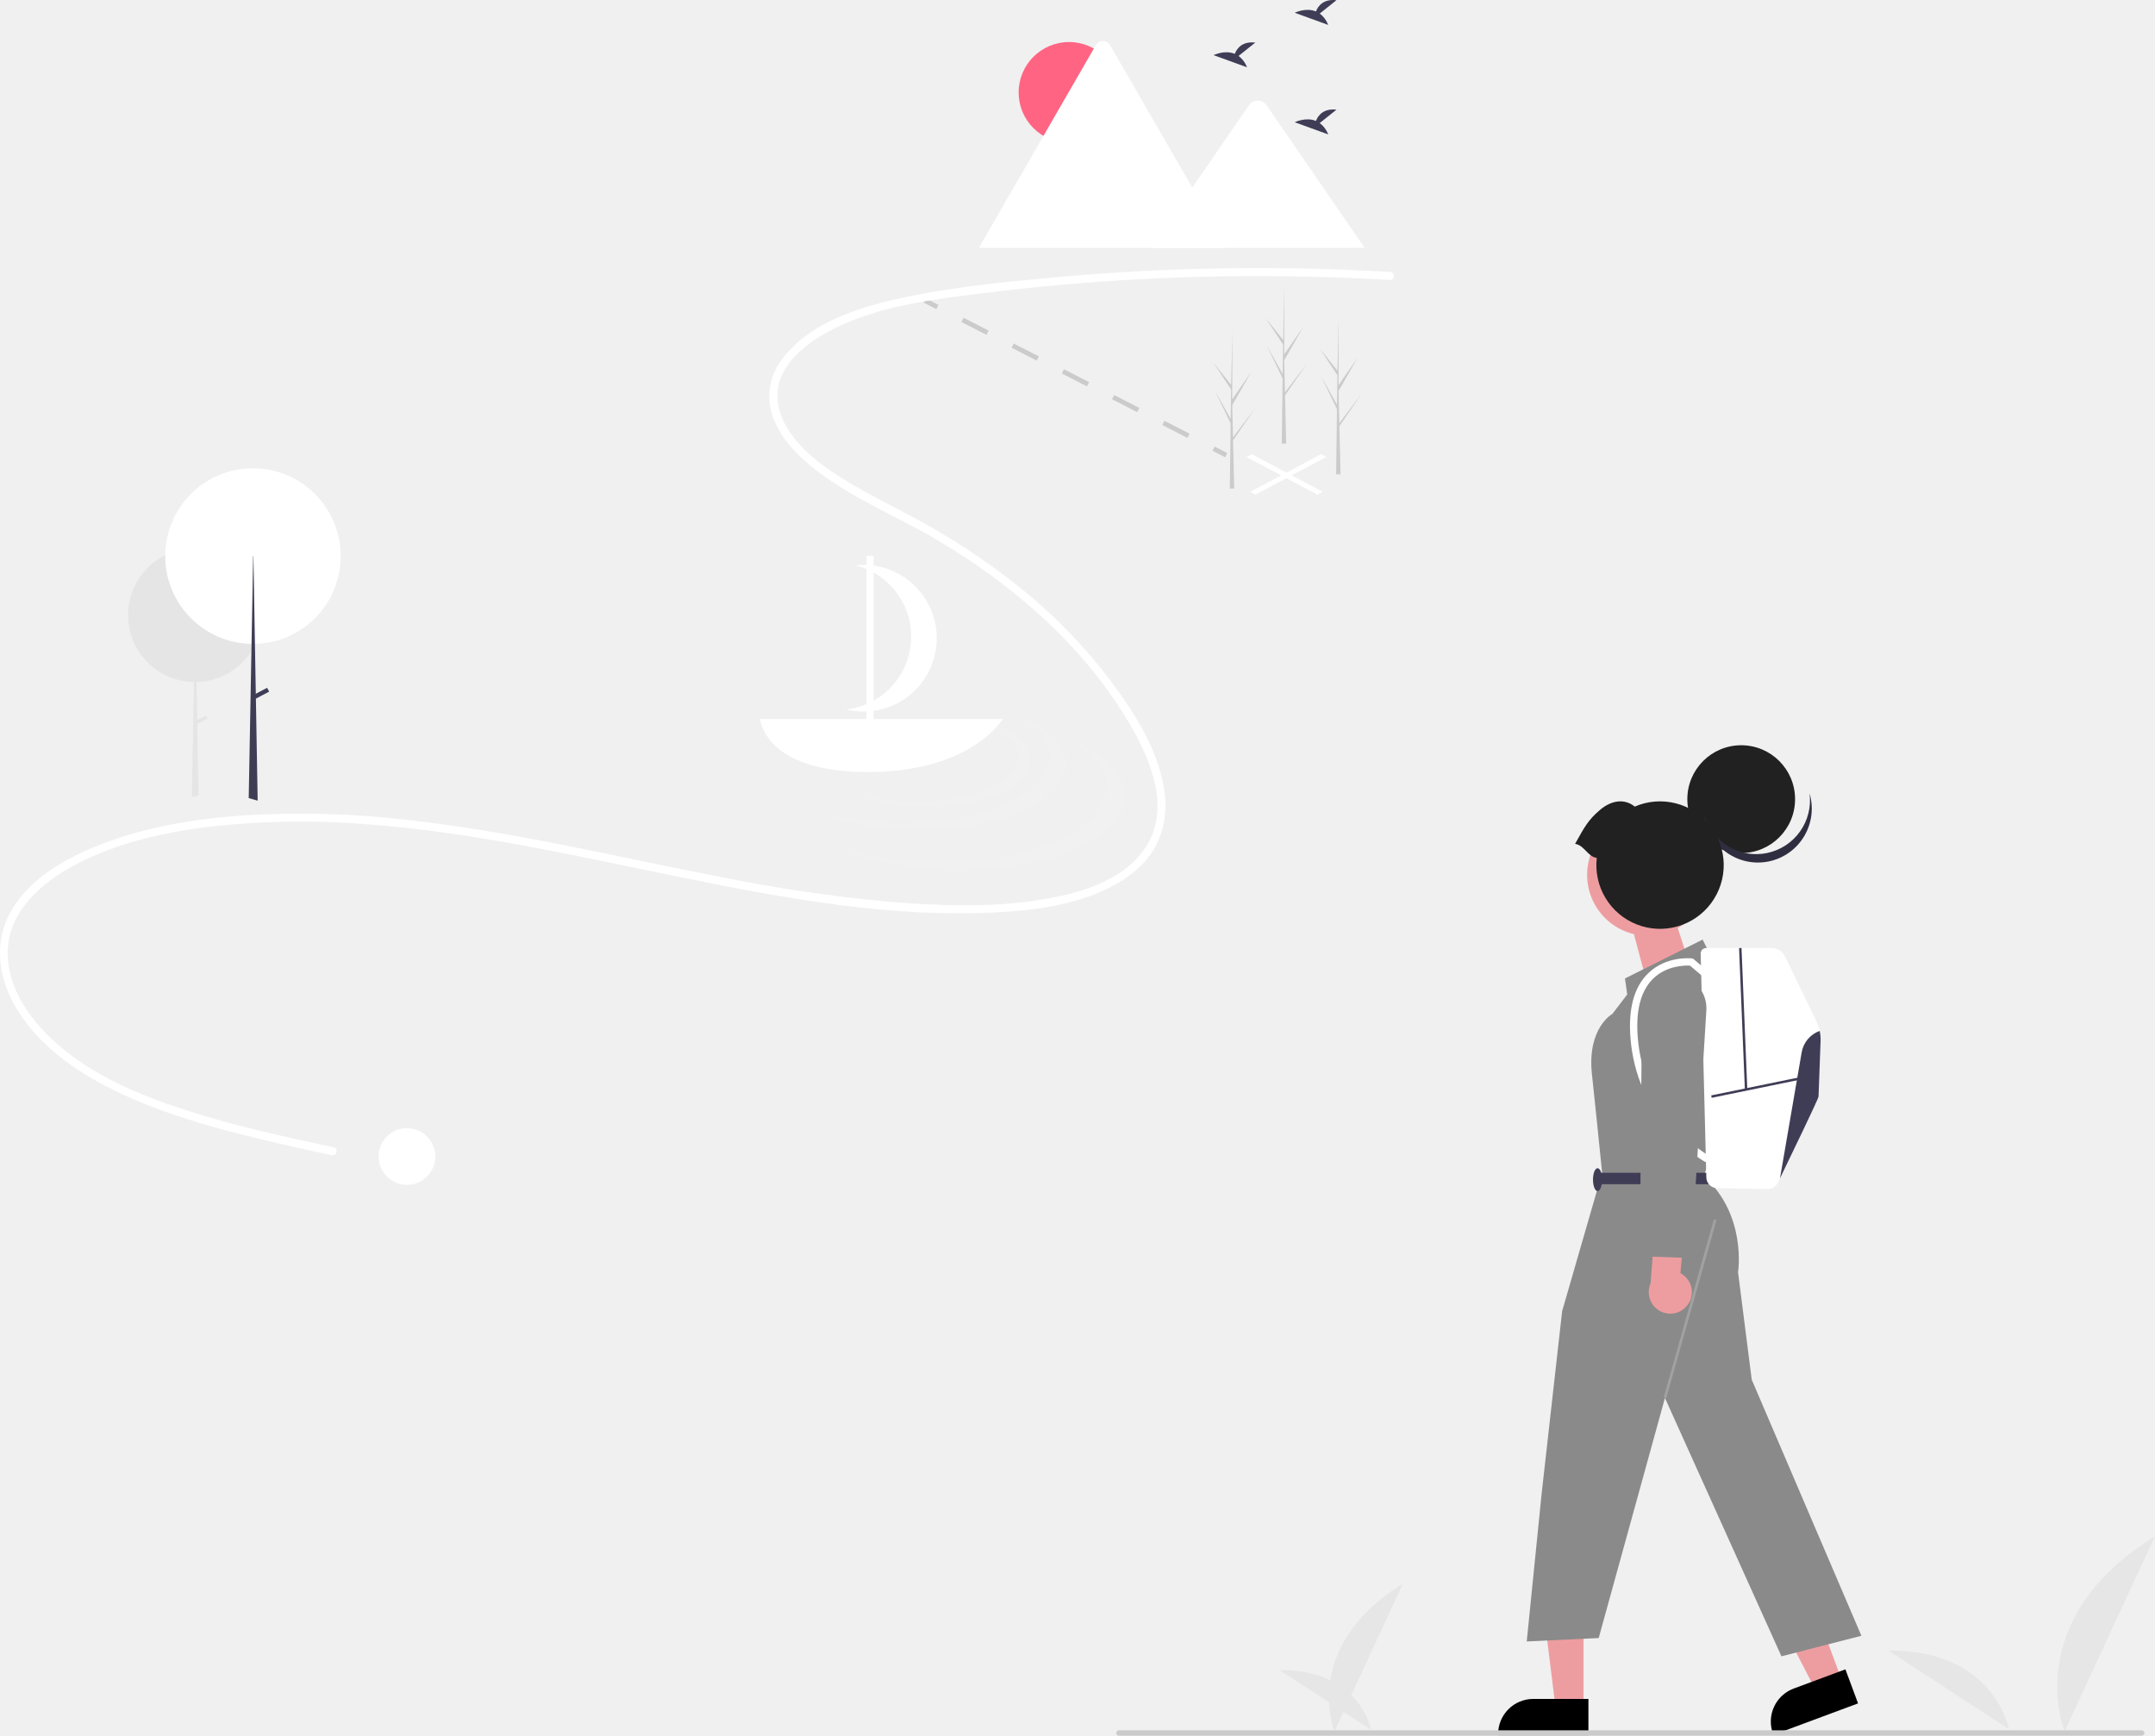
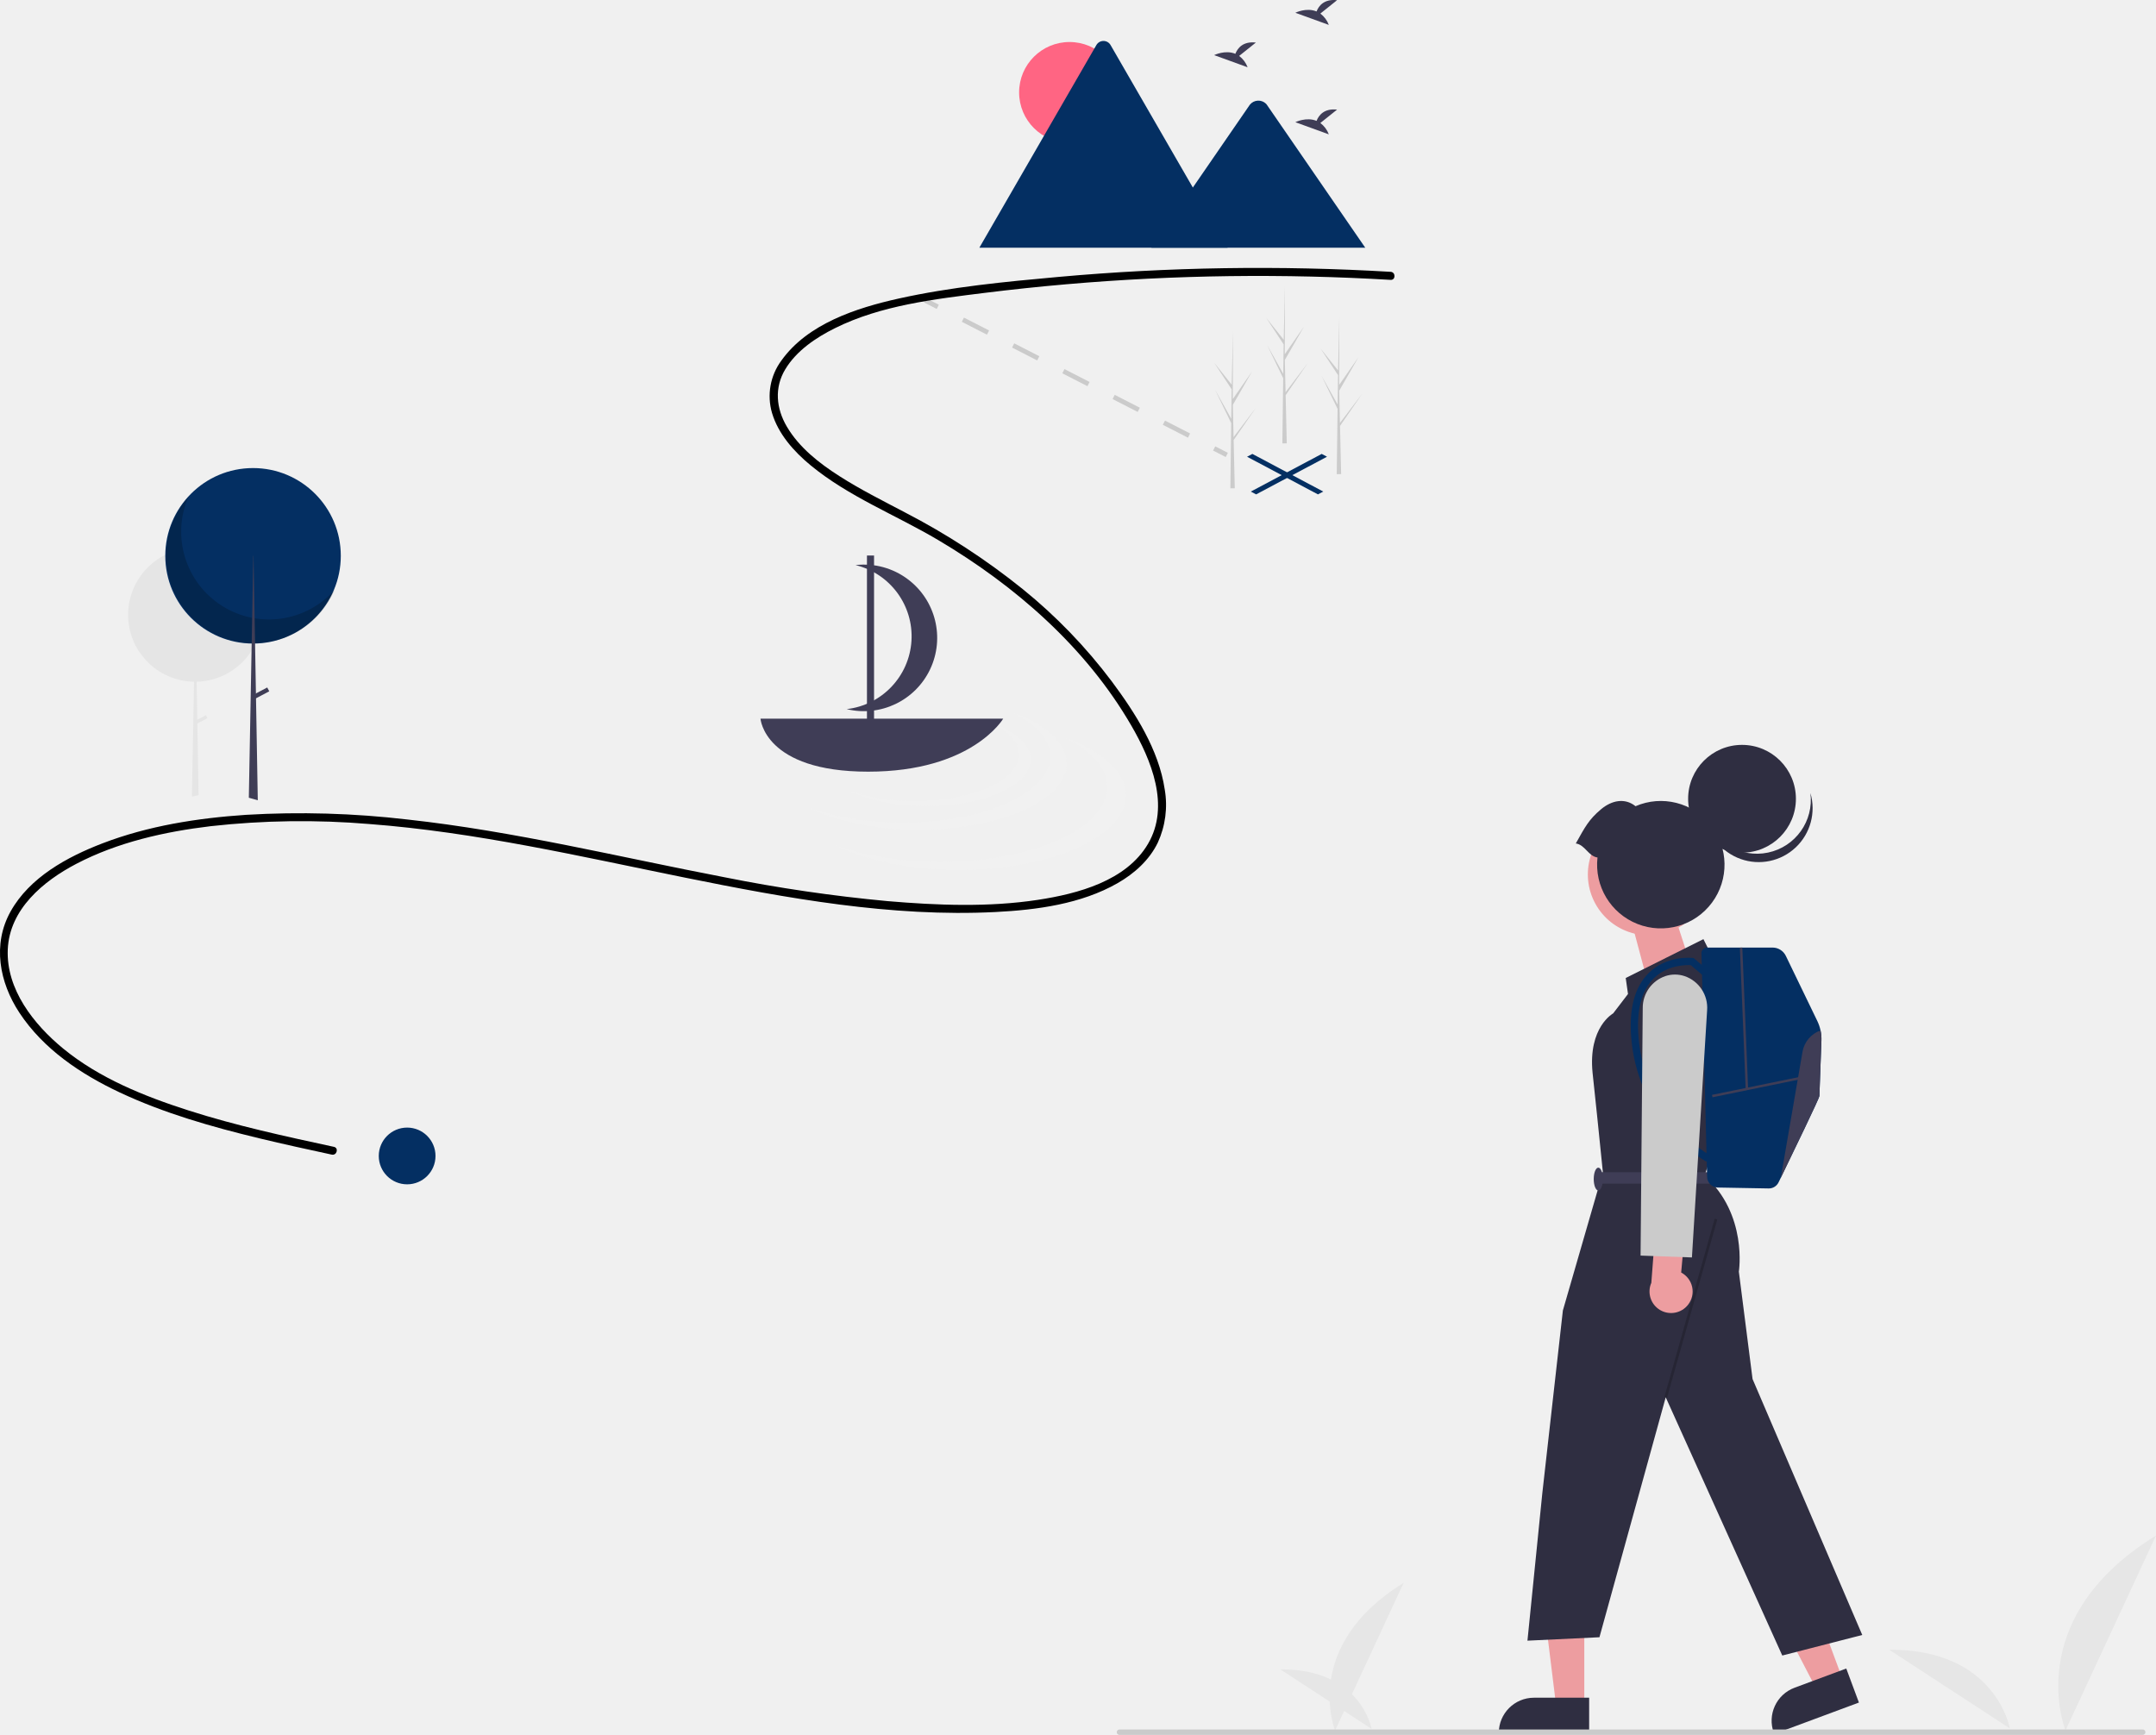
- <svg xmlns="http://www.w3.org/2000/svg" width="586" height="472" viewBox="0 0 586 472" fill="none">
-   <g clip-path="url(#clip0_124_381)">
-     <path d="M444.162 253.49L455.898 251.359L458.831 260.392L447.029 264.23L444.162 253.49Z" fill="#ED9DA0" />
-     <path d="M362.878 470.8C362.878 470.8 353.568 447.864 381.496 430.662L362.878 470.8Z" fill="#E6E6E6" />
-     <path d="M372.803 470.382C372.803 470.382 369.963 454.038 347.983 454.175L372.803 470.382Z" fill="#E6E6E6" />
-     <path d="M561.402 470.8C561.402 470.8 549.1 440.499 586 417.773L561.402 470.8Z" fill="#E6E6E6" />
-     <path d="M546.277 470.249C546.277 470.249 542.525 448.652 513.486 448.837L546.277 470.249Z" fill="#E6E6E6" />
-     <path d="M358.22 134.506L338.954 124.263L340.395 123.496L359.662 133.74L358.22 134.506Z" fill="white" />
-     <path d="M341.414 134.506L339.973 133.74L359.238 123.496L360.68 124.263L341.414 134.506Z" fill="white" />
-     <path d="M251.748 81.146L251.162 82.291L254.593 84.051L255.179 82.906L251.748 81.146Z" fill="#CBCBCB" />
-     <path d="M322.886 119.08L316.057 115.577L316.643 114.432L323.472 117.935L322.886 119.08ZM309.227 112.075L302.397 108.571L302.983 107.426L309.813 110.93L309.227 112.075ZM295.568 105.068L288.739 101.566L289.324 100.421L296.154 103.924L295.568 105.068ZM281.909 98.063L275.079 94.56L275.665 93.415L282.495 96.918L281.909 98.063ZM268.25 91.058L261.42 87.555L262.006 86.41L268.835 89.913L268.25 91.058Z" fill="#CBCBCB" />
-     <path d="M330.304 121.437L329.718 122.582L333.149 124.342L333.735 123.197L330.304 121.437Z" fill="#CBCBCB" />
-     <path d="M71.225 167.261C71.225 167.663 71.213 168.061 71.187 168.456C71.041 170.735 70.466 172.965 69.491 175.03C69.484 175.048 69.475 175.064 69.467 175.081C69.422 175.177 69.375 175.272 69.327 175.366C69.038 175.95 68.716 176.518 68.364 177.067C66.758 179.586 64.557 181.671 61.955 183.137C59.352 184.602 56.43 185.404 53.444 185.471L53.624 195.829L55.968 194.592L56.387 195.389L53.638 196.838L53.974 216.076L53.978 216.333L52.164 216.738L52.167 216.48L52.739 185.472C50.336 185.438 47.964 184.926 45.76 183.966C43.557 183.006 41.566 181.618 39.903 179.882C39.788 179.764 39.675 179.642 39.564 179.521L39.552 179.507C38.166 177.995 37.045 176.261 36.237 174.376C36.254 174.396 36.273 174.415 36.291 174.436C34.464 170.159 34.34 165.346 35.944 160.981C37.549 156.616 40.76 153.031 44.921 150.96L45.111 150.867C49.227 148.883 53.936 148.519 58.307 149.847C62.678 151.175 66.391 154.098 68.71 158.037C68.821 158.223 68.93 158.414 69.031 158.605C70.471 161.263 71.224 164.24 71.22 167.265L71.225 167.261Z" fill="#E5E5E5" />
-     <path d="M68.776 175.09C81.949 175.09 92.628 164.402 92.628 151.217C92.628 138.032 81.949 127.344 68.776 127.344C55.603 127.344 44.925 138.032 44.925 151.217C44.925 164.402 55.603 175.09 68.776 175.09Z" fill="white" />
-     <path opacity="0.2" d="M51.165 135.271C48.941 140.48 48.639 146.311 50.314 151.723C51.989 157.134 55.532 161.773 60.31 164.81C65.087 167.847 70.788 169.085 76.394 168.303C81.999 167.52 87.144 164.768 90.909 160.539C89.55 163.721 87.516 166.569 84.948 168.887C82.38 171.204 79.339 172.935 76.036 173.959C72.733 174.984 69.247 175.277 65.82 174.819C62.392 174.361 59.105 173.163 56.186 171.307C53.268 169.452 50.787 166.983 48.916 164.073C47.045 161.162 45.828 157.879 45.351 154.451C44.873 151.024 45.146 147.533 46.15 144.221C47.154 140.909 48.865 137.856 51.165 135.271Z" fill="white" />
-     <path d="M70.068 217.723L67.631 217.039L67.636 216.777L68.369 177.066L68.405 175.087V175.029L68.533 168.091L68.717 158.035L68.843 151.219H68.91L69.038 158.604L69.205 168.215L69.324 175.032V175.082L69.329 175.364L69.561 188.658L69.585 189.977L70.063 217.455L70.068 217.723Z" fill="#3F3D56" />
-     <path d="M72.636 187.039L68.693 189.117L69.242 190.162L73.185 188.084L72.636 187.039Z" fill="#3F3D56" />
-     <path d="M377.967 73.953C347.862 72.173 317.666 72.638 287.63 75.346C273.153 76.656 258.446 78.07 244.236 81.231C232.791 83.778 219.507 88.08 212.377 98.102C210.883 100.121 209.877 102.459 209.436 104.933C208.995 107.406 209.132 109.948 209.836 112.36C211.537 118.077 215.768 122.829 220.271 126.554C230.639 135.129 243.503 140.113 254.993 146.929C275.974 159.365 295.175 176.126 307.497 197.418C312.921 206.787 318.079 219.245 312.037 229.57C306.121 239.684 292.915 243.168 282.145 244.815C268.645 246.874 254.74 246.316 241.184 245.162C226.323 243.775 211.544 241.608 196.91 238.671C168.239 233.161 139.83 226.152 110.761 222.964C96.186 221.248 81.488 220.823 66.838 221.693C53.608 222.586 40.263 224.681 27.834 229.456C18.256 233.135 8.047 238.703 2.874 247.987C-2.113 256.936 -0.168 267.257 5.262 275.514C11.796 285.449 21.984 292.257 32.576 297.233C44.636 302.899 57.537 306.571 70.453 309.693C77.004 311.277 83.59 312.709 90.177 314.134C91.55 314.431 92.138 312.318 90.762 312.02C77.479 309.147 64.157 306.265 51.204 302.106C39.218 298.258 26.951 293.328 17.135 285.249C9.193 278.711 1.643 269.163 2.111 258.306C2.584 247.361 11.758 239.719 20.75 235.015C31.989 229.137 44.757 226.274 57.267 224.777C71.593 223.18 86.04 222.983 100.403 224.191C129.401 226.399 157.756 233.011 186.19 238.776C213.813 244.378 242.297 249.567 270.605 248.13C281.825 247.56 293.848 245.951 303.755 240.282C308.29 237.687 312.381 234.027 314.686 229.263C316.763 224.731 317.42 219.676 316.57 214.764C314.964 203.972 308.56 193.965 302.17 185.373C295.167 176.046 287.043 167.619 277.981 160.28C268.035 152.269 257.312 145.277 245.971 139.409C239.957 136.24 233.858 133.193 228.127 129.522C222.635 126.004 217.211 121.768 213.856 116.055C210.953 111.113 210.421 105.473 213.444 100.461C216.502 95.392 221.77 91.857 226.965 89.273C239.482 83.048 254.033 81.382 267.727 79.672C297.131 76.019 326.763 74.54 356.384 75.247C363.584 75.417 370.779 75.715 377.97 76.142C379.378 76.225 379.373 74.033 377.97 73.95L377.967 73.953Z" fill="white" />
-     <path d="M358.87 3.691L363.417 0.051C359.885 -0.339 358.433 1.59 357.839 3.115C355.079 1.968 352.074 3.472 352.074 3.472L361.173 6.778C360.714 5.551 359.915 4.48 358.87 3.691Z" fill="#3F3D56" />
-     <path d="M336.8 15.217L341.348 11.576C337.815 11.186 336.363 13.116 335.769 14.641C333.009 13.494 330.005 14.997 330.005 14.997L339.103 18.303C338.645 17.076 337.846 16.006 336.8 15.217Z" fill="#3F3D56" />
-     <path d="M358.87 33.463L363.417 29.822C359.885 29.433 358.433 31.362 357.839 32.887C355.079 31.74 352.074 33.243 352.074 33.243L361.173 36.553C360.715 35.326 359.916 34.255 358.87 33.467L358.87 33.463Z" fill="#3F3D56" />
-     <path d="M290.696 38.856C298.263 38.856 304.397 32.716 304.397 25.143C304.397 17.569 298.263 11.43 290.696 11.43C283.13 11.43 276.996 17.569 276.996 25.143C276.996 32.716 283.13 38.856 290.696 38.856Z" fill="#FF6583" />
-     <path d="M333.66 67.4H266.447C266.363 67.401 266.279 67.394 266.196 67.38L297.986 12.272C298.18 11.928 298.461 11.643 298.801 11.444C299.142 11.245 299.529 11.141 299.923 11.141C300.317 11.141 300.704 11.245 301.044 11.444C301.385 11.643 301.666 11.928 301.86 12.272L323.193 49.253L324.219 51.022L333.66 67.4Z" fill="white" />
-     <path d="M371.081 67.402H312.949L324.213 51.024L325.024 49.844L339.702 28.499C339.962 28.172 340.287 27.904 340.657 27.712C341.027 27.519 341.433 27.407 341.849 27.382C342.266 27.357 342.682 27.42 343.073 27.567C343.463 27.714 343.818 27.942 344.114 28.235C344.19 28.319 344.261 28.407 344.326 28.499L371.081 67.402Z" fill="white" />
-     <path d="M275.189 193.795C281.56 196.982 285.441 201.191 285.441 205.808C285.441 215.754 267.46 223.817 245.28 223.817C235.637 223.817 226.79 222.291 219.87 219.751C227.224 223.43 237.897 225.746 249.781 225.746C271.961 225.746 289.942 217.683 289.942 207.737C289.936 202.116 284.188 197.098 275.189 193.795Z" fill="#F1F1F1" />
-     <path d="M289.36 200.625C296.548 204.221 300.925 208.971 300.925 214.181C300.925 225.403 280.636 234.5 255.608 234.5C244.727 234.5 234.744 232.779 226.933 229.913C235.23 234.064 247.274 236.677 260.684 236.677C285.711 236.677 306 227.579 306 216.357C306 210.018 299.515 204.351 289.36 200.625Z" fill="#F1F1F1" />
-     <path d="M269.765 196.803C274.254 199.048 276.986 202.014 276.986 205.267C276.986 212.273 264.318 217.954 248.692 217.954C242.604 218.032 236.548 217.064 230.788 215.089C235.968 217.681 243.489 219.313 251.861 219.313C267.487 219.313 280.156 213.632 280.156 206.625C280.156 202.665 276.106 199.13 269.765 196.803Z" fill="#F1F1F1" />
-     <path d="M206.702 195.518C206.702 195.518 207.688 209.947 235.961 209.947C264.234 209.947 272.675 195.518 272.675 195.518H206.702Z" fill="white" />
-     <path d="M246.832 157.658C242.75 154.554 237.627 153.152 232.535 153.744C237.083 154.844 241.099 157.512 243.879 161.279C246.659 165.047 248.024 169.673 247.737 174.348C247.449 179.022 245.526 183.446 242.306 186.843C239.085 190.241 234.773 192.395 230.124 192.928C234.573 194.006 239.257 193.516 243.388 191.543C247.518 189.569 250.844 186.232 252.805 182.092C254.766 177.953 255.243 173.263 254.155 168.813C253.067 164.363 250.481 160.424 246.832 157.658Z" fill="white" />
-     <path d="M237.566 151.141H235.639V197.068H237.566V151.141Z" fill="white" />
-     <path d="M364.254 117.016L364.244 116.999L364.217 115.876L370.256 107.1L364.225 115.037L364.204 115.274L363.997 106.304L369.213 97.205L363.982 104.728L364.037 86.144V86.082V86.143L363.691 100.79L358.937 94.841L363.676 102.052L363.572 110.075L359.197 102.245L363.555 111.255L363.498 115.717L363.338 128.078L363.326 129.001C363.729 129.004 364.128 128.997 364.523 128.981L364.249 117.108L364.254 117.016Z" fill="#CBCBCB" />
-     <path d="M335.339 120.873L335.329 120.855L335.302 119.733L341.341 110.957L335.313 118.894L335.291 119.132L335.084 110.161L340.3 101.063L335.07 108.585L335.124 90.001V89.943V90.004L334.777 104.651L330.023 98.702L334.762 105.913L334.658 113.937L330.283 106.106L334.642 115.117L334.584 119.578L334.424 131.939L334.413 132.862C334.815 132.865 335.214 132.859 335.609 132.843L335.335 120.969L335.339 120.873Z" fill="#CBCBCB" />
-     <path d="M349.474 108.655L349.464 108.637L349.437 107.515L355.476 98.739L349.445 106.675L349.423 106.913L349.216 97.942L354.432 88.844L349.202 96.367L349.257 77.782L348.91 92.428L344.156 86.479L348.895 93.691L348.791 101.714L344.416 93.883L348.775 102.894L348.717 107.355L348.557 119.716L348.546 120.64C348.948 120.643 349.347 120.636 349.742 120.62L349.468 108.746L349.474 108.655Z" fill="#CBCBCB" />
-     <path d="M110.66 322.217C114.918 322.217 118.37 318.761 118.37 314.499C118.37 310.237 114.918 306.781 110.66 306.781C106.401 306.781 102.949 310.237 102.949 314.499C102.949 318.761 106.401 322.217 110.66 322.217Z" fill="white" />
-     <path d="M500.862 456.961L493.723 459.615L480.095 433.319L490.632 429.402L500.862 456.961Z" fill="#ED9DA0" />
-     <path d="M505.253 463.212L482.235 471.772L482.127 471.479C481.244 469.1 481.341 466.468 482.397 464.162C483.453 461.855 485.38 460.063 487.756 459.179L501.816 453.951L505.253 463.212Z" fill="black" />
-     <path d="M430.61 464.382H422.994L419.371 434.982H430.61L430.61 464.382Z" fill="#ED9DA0" />
-     <path d="M431.931 471.877H407.375V471.566C407.375 469.029 408.382 466.596 410.175 464.802C411.967 463.008 414.398 462 416.932 462H431.931V471.877Z" fill="black" />
-     <path d="M465.478 260.479L462.989 255.508L441.869 266.077L442.49 270.43L438.453 275.714C438.453 275.714 431.62 279.445 432.862 291.879L434.107 303.691L435.66 318.924L424.79 356.538L419.199 406.272L415.161 446.373L434.728 445.441L452.742 380.16L484.422 450.415L506.161 444.824L476.345 375.188L472.618 345.967C472.618 345.967 475.103 330.424 463.301 319.855L465.164 314.26V307.364L471.376 274.469L465.478 260.479Z" fill="#8A8A8A" />
-     <path opacity="0.2" d="M466.055 331.568L452.39 380.062L453.092 380.261L466.758 331.767L466.055 331.568Z" fill="white" />
-     <path d="M464.853 318.922H434.416V322.03H464.853V318.922Z" fill="#3F3D56" />
-     <path d="M434.417 323.896C435.104 323.896 435.66 322.505 435.66 320.788C435.66 319.071 435.104 317.68 434.417 317.68C433.731 317.68 433.175 319.071 433.175 320.788C433.175 322.505 433.731 323.896 434.417 323.896Z" fill="#3F3D56" />
-     <path d="M456.081 252.439C464.105 248.048 467.054 237.979 462.668 229.948C458.281 221.917 448.221 218.966 440.197 223.356C432.174 227.746 429.225 237.815 433.611 245.846C437.997 253.877 448.057 256.829 456.081 252.439Z" fill="#ED9DA0" />
-     <path d="M473.48 231.982C481.569 231.982 488.127 225.418 488.127 217.321C488.127 209.224 481.569 202.66 473.48 202.66C465.39 202.66 458.832 209.224 458.832 217.321C458.832 225.418 465.39 231.982 473.48 231.982Z" fill="#212121" />
-     <path d="M492.068 215.75C492.639 217.691 492.804 219.729 492.55 221.736C492.296 223.743 491.63 225.676 490.593 227.413C489.557 229.15 488.172 230.653 486.527 231.829C484.881 233.004 483.01 233.825 481.032 234.241C479.054 234.657 477.011 234.659 475.032 234.246C473.053 233.833 471.181 233.015 469.534 231.843C467.886 230.67 466.499 229.169 465.46 227.434C464.42 225.699 463.751 223.767 463.494 221.76C464.535 225.295 466.869 228.308 470.031 230.198C473.192 232.089 476.949 232.717 480.553 231.959C484.157 231.201 487.343 229.112 489.477 226.108C491.611 223.104 492.536 219.406 492.068 215.75Z" fill="#2F2E41" />
-     <path d="M434.2 233.297C433.77 237.086 434.601 240.912 436.564 244.181C438.527 247.45 441.512 249.98 445.057 251.378C448.602 252.777 452.509 252.966 456.173 251.917C459.836 250.867 463.052 248.638 465.321 245.574C467.59 242.51 468.786 238.782 468.724 234.969C468.661 231.155 467.344 227.469 464.976 224.481C462.609 221.492 459.322 219.369 455.627 218.44C451.931 217.511 448.032 217.828 444.535 219.342C441.642 217.006 438.055 217.729 435.139 220.195C431.844 222.98 430.864 224.895 428.307 229.477C430.821 229.831 431.685 232.943 434.2 233.297Z" fill="#212121" />
-     <path d="M495.061 283.132C494.876 288.042 494.508 297.71 494.508 298.204C494.508 298.723 487.186 313.898 484.023 320.429C483.798 320.889 483.596 321.309 483.417 321.675C483.173 322.182 482.788 322.608 482.309 322.902C481.83 323.197 481.276 323.348 480.714 323.337L466.89 323.089C466.131 323.075 465.407 322.769 464.868 322.234C464.329 321.7 464.017 320.977 463.997 320.218L462.455 259.344C462.449 259.144 462.484 258.944 462.558 258.757C462.631 258.57 462.741 258.4 462.88 258.256C463.02 258.112 463.188 257.997 463.373 257.919C463.557 257.841 463.756 257.801 463.957 257.801H481.784C482.537 257.801 483.275 258.014 483.913 258.415C484.551 258.815 485.063 259.388 485.391 260.066L493.947 277.784C494.75 279.45 495.133 281.287 495.063 283.135L495.061 283.132Z" fill="white" />
-     <path d="M463.756 316.043C460.209 313.892 457.021 311.196 454.31 308.054C448.011 300.963 444.18 292.018 443.392 282.563C442.689 274.472 444.293 268.459 448.159 264.689C453.074 259.897 459.762 260.593 460.045 260.625L460.344 260.659L464.879 264.497L463.596 266.014L459.542 262.58C458.301 262.518 453.233 262.507 449.532 266.128C446.125 269.464 444.726 274.935 445.374 282.391C446.123 291.394 449.762 299.912 455.746 306.675C458.327 309.664 461.353 312.237 464.718 314.304L463.756 316.043Z" fill="white" />
-     <path d="M489.488 292.922L465.322 297.883L465.455 298.532L489.621 293.571L489.488 292.922Z" fill="#3F3D56" />
-     <path d="M473.56 257.793L472.898 257.82L474.476 296.283L475.137 296.256L473.56 257.793Z" fill="#3F3D56" />
-     <path d="M495.063 283.136C494.877 288.047 494.51 297.715 494.51 298.208C494.51 298.728 487.187 313.903 484.024 320.434L489.921 286.167C490.149 284.849 490.723 283.615 491.584 282.591C492.445 281.568 493.562 280.791 494.821 280.342C495.019 281.259 495.1 282.198 495.063 283.136Z" fill="#3F3D56" />
-     <path d="M458.836 354.95C459.358 354.276 459.726 353.497 459.915 352.665C460.103 351.834 460.107 350.972 459.927 350.139C459.746 349.306 459.385 348.523 458.869 347.845C458.354 347.167 457.696 346.61 456.942 346.214L458.14 332.948L450.261 330.252L448.832 349.015C448.257 350.326 448.181 351.803 448.619 353.166C449.057 354.529 449.978 355.685 451.208 356.415C452.439 357.145 453.894 357.4 455.299 357.13C456.704 356.861 457.962 356.086 458.835 354.952L458.836 354.95Z" fill="#ED9DA0" />
-     <path d="M459.865 342.112L445.905 341.605L446.496 274.223C446.485 272.316 447.074 270.455 448.179 268.901C449.284 267.348 450.848 266.181 452.652 265.566C454.337 265.006 456.157 265.004 457.844 265.561C459.756 266.209 461.399 267.475 462.513 269.16C463.627 270.846 464.148 272.855 463.995 274.87L459.865 342.112Z" fill="#8A8A8A" />
-     <path d="M582.332 472.001H304.203C304.019 471.987 303.847 471.903 303.722 471.768C303.597 471.632 303.527 471.455 303.527 471.27C303.527 471.085 303.597 470.908 303.722 470.772C303.847 470.637 304.019 470.554 304.203 470.539H582.332C582.433 470.531 582.534 470.545 582.629 470.578C582.725 470.611 582.812 470.663 582.886 470.732C582.96 470.801 583.02 470.884 583.06 470.977C583.1 471.069 583.121 471.169 583.121 471.27C583.121 471.371 583.1 471.471 583.06 471.564C583.02 471.656 582.96 471.739 582.886 471.808C582.812 471.877 582.725 471.929 582.629 471.962C582.534 471.995 582.433 472.009 582.332 472.001Z" fill="#CBCBCB" />
+ <svg xmlns="http://www.w3.org/2000/svg" width="800.249" height="643.989" viewBox="0 0 800.249 643.989" role="img" artist="Katerina Limpitsouni" source="https://undraw.co/">
+   <g transform="translate(-543.986 -268)">
+     <path d="M.805,0,16.947,2.188v12.96H0Z" transform="matrix(0.951, -0.309, 0.309, 0.951, 1149.774, 614.104)" fill="#ed9da0" />
+     <path d="M710.357,771.186s-12.713-31.293,25.426-54.763Z" transform="translate(329.179 139.165)" fill="#e6e6e6" />
+     <path d="M694.574,770.717s-3.878-22.3-33.894-22.113Z" transform="translate(358.516 139.065)" fill="#e6e6e6" />
+     <path d="M982.31,771.131s-16.8-41.343,33.591-72.349Z" transform="translate(328.334 139.22)" fill="#e6e6e6" />
+     <path d="M961.458,770.511s-5.123-29.467-44.779-29.214" transform="translate(328.53 139.088)" fill="#e6e6e6" />
+     <g transform="translate(543.986 268)">
+       <g transform="translate(462.878 168.495)">
+         <path d="M492.887,185.091l-26.31-13.975,1.969-1.047,26.31,13.977Z" transform="translate(-466.576 -170.069)" fill="#042f62" />
+         <path d="M469.424,185.091l-1.967-1.045,26.309-13.977,1.969,1.047Z" transform="translate(-466.064 -170.069)" fill="#042f62" />
+       </g>
+       <rect width="1.755" height="5.265" transform="translate(342.99 112.277) rotate(-62.868)" fill="#cbcbcb" />
+       <path d="M626.038,289.839l-9.326-4.779.8-1.562,9.326,4.779Zm-18.653-9.558-9.327-4.78.8-1.562,9.327,4.78Zm-18.653-9.559-9.326-4.779.8-1.562,9.326,4.779Zm-18.653-9.558-9.327-4.779.8-1.562,9.327,4.779Zm-18.653-9.558-9.326-4.779.8-1.562,9.326,4.779Z" transform="translate(-185.101 -127.368)" fill="#cbcbcb" />
+       <rect width="1.755" height="5.265" transform="translate(450.267 167.249) rotate(-62.868)" fill="#cbcbcb" />
+       <path d="M281.4,355.843q0,.822-.053,1.631a24.705,24.705,0,0,1-2.315,8.969c-.01.024-.022.046-.033.069-.062.131-.126.261-.191.39a24.391,24.391,0,0,1-1.315,2.32,24.826,24.826,0,0,1-20.375,11.466l.246,14.133,3.2-1.688.572,1.088-3.753,1.976.459,26.248.005.351-2.478.552.005-.352.78-42.306a24.777,24.777,0,0,1-17.529-7.627c-.156-.161-.311-.328-.462-.493l-.017-.019a24.878,24.878,0,0,1-4.527-7c.024.027.05.053.074.081a24.857,24.857,0,0,1,11.785-32.03l.26-.127a24.876,24.876,0,0,1,32.227,9.783c.151.254.3.514.438.775a24.721,24.721,0,0,1,2.99,11.815Z" transform="translate(-184.134 -127.635)" fill="#e5e5e5" />
+       <circle cx="32.572" cy="32.572" r="32.572" transform="translate(61.35 173.745)" fill="#042f62" />
+       <path d="M254.05,312.138a32.575,32.575,0,0,0,54.275,34.474,32.575,32.575,0,1,1-54.275-34.474Z" transform="translate(-184.178 -127.576)" opacity="0.2" style="isolation:isolate" />
+       <path d="M95.973,297.7l-3.327-.933.007-.358,1-54.181.05-2.7v-.079l.174-9.466.252-13.72v0l.171-9.3h.092l.175,10.076.228,13.114.163,9.3v.069l.007.384v0l.316,18.138.033,1.8.653,37.49Z" transform="translate(-0.288 -0.644)" fill="#3f3d56" />
+       <rect width="6.085" height="1.611" transform="translate(93.808 258.029) rotate(-27.766)" fill="#3f3d56" />
+       <path d="M700.143,228.212a829.677,829.677,0,0,0-123.366,1.9c-19.77,1.787-39.854,3.717-59.259,8.03-15.63,3.474-33.77,9.344-43.508,23.018a22.221,22.221,0,0,0-3.469,19.453c2.322,7.8,8.1,14.284,14.25,19.366,14.158,11.7,31.725,18.5,47.417,27.8,28.651,16.967,54.872,39.835,71.7,68.886,7.406,12.783,14.451,29.781,6.2,43.867-8.079,13.8-26.114,18.554-40.822,20.8-18.435,2.81-37.424,2.048-55.936.474a582.811,582.811,0,0,1-60.462-8.856c-39.153-7.518-77.949-17.081-117.645-21.43a340.714,340.714,0,0,0-59.982-1.735c-18.068,1.219-36.291,4.077-53.264,10.592-13.08,5.02-27.022,12.616-34.087,25.283-6.81,12.211-4.154,26.292,3.262,37.558,8.923,13.555,22.836,22.844,37.3,29.633,16.47,7.73,34.087,12.741,51.725,17,8.946,2.161,17.94,4.115,26.935,6.059,1.876.405,2.678-2.477.8-2.884-18.14-3.92-36.332-7.852-54.021-13.526-16.369-5.251-33.121-11.977-46.526-23-10.845-8.92-21.156-21.948-20.516-36.761.645-14.933,13.174-25.359,25.454-31.777,15.347-8.02,32.783-11.927,49.868-13.969a303,303,0,0,1,58.907-.8c39.6,3.013,78.321,12.035,117.151,19.9,37.722,7.644,76.621,14.723,115.279,12.762,15.322-.777,31.74-2.973,45.269-10.707,6.194-3.541,11.78-8.535,14.928-15.034a33.669,33.669,0,0,0,2.573-19.783c-2.194-14.724-10.939-28.377-19.665-40.1A193.811,193.811,0,0,0,563.6,345.995a260.592,260.592,0,0,0-43.713-28.476c-8.213-4.324-16.542-8.482-24.368-13.49-7.5-4.8-14.907-10.58-19.489-18.375-3.964-6.742-4.691-14.437-.562-21.275,4.176-6.916,11.37-11.74,18.464-15.265,17.093-8.493,36.965-10.766,55.665-13.1a823.36,823.36,0,0,1,121.072-6.037q14.748.347,29.477,1.221c1.923.113,1.916-2.878,0-2.991Z" transform="translate(-183.986 -127.311)" />
+       <path d="M675.564,132.036l6.21-4.967c-4.824-.532-6.807,2.1-7.618,4.181-3.769-1.565-7.872.486-7.872.486l12.425,4.511A9.4,9.4,0,0,0,675.564,132.036Z" transform="translate(-185.487 -127)" fill="#3f3d56" />
+       <path d="M645.332,147.81l6.21-4.967c-4.824-.532-6.807,2.1-7.618,4.181-3.769-1.565-7.872.486-7.872.486l12.425,4.511a9.4,9.4,0,0,0-3.145-4.211Z" transform="translate(-185.393 -127.049)" fill="#3f3d56" />
+       <path d="M675.564,172.784l6.21-4.967c-4.824-.532-6.807,2.1-7.618,4.181-3.769-1.565-7.872.486-7.872.486L678.71,177a9.4,9.4,0,0,0-3.145-4.211Z" transform="translate(-185.487 -127.127)" fill="#3f3d56" />
+       <g transform="translate(363.521 15.2)">
+         <circle cx="18.71" cy="18.71" r="18.71" transform="translate(14.748 0.395)" fill="#ff6583" />
+         <path d="M640.771,219.008H548.985a1.881,1.881,0,0,1-.343-.027l43.412-75.189a3.039,3.039,0,0,1,5.291,0l29.133,50.456,1.4,2.414Z" transform="translate(-548.642 -142.248)" fill="#042f62" />
+         <path d="M692.073,219.078H612.687l15.383-22.345,1.107-1.61L649.222,166a4.056,4.056,0,0,1,6.025-.36,3.616,3.616,0,0,1,.289.36Z" transform="translate(-548.841 -142.317)" fill="#042f62" />
+       </g>
+       <path d="M560.725,392.235c8.7,4.348,14,10.091,14,16.391,0,13.57-24.555,24.57-54.844,24.57-13.169,0-25.25-2.081-34.7-5.547,10.042,5.019,24.618,8.179,40.847,8.179,30.289,0,54.844-11,54.844-24.57C580.864,403.588,573.015,396.741,560.725,392.235Z" transform="translate(-184.924 -127.826)" fill="#f1f1f1" />
+       <path d="M580.107,401.585c9.817,4.907,15.794,11.387,15.794,18.495,0,15.312-27.707,27.724-61.885,27.724-14.86,0-28.492-2.348-39.16-6.259,11.331,5.663,27.778,9.229,46.091,9.229,34.178,0,61.885-12.413,61.885-27.724C602.831,414.4,593.975,406.669,580.107,401.585Z" transform="translate(-184.954 -127.855)" fill="#f1f1f1" />
+       <path d="M553.365,396.353c6.129,3.064,9.861,7.11,9.861,11.548,0,9.56-17.3,17.31-38.639,17.31a72.572,72.572,0,0,1-24.45-3.908c7.074,3.536,17.344,5.762,28.778,5.762,21.339,0,38.639-7.75,38.639-17.31C567.554,404.352,562.024,399.528,553.365,396.353Z" transform="translate(-184.97 -127.839)" fill="#f1f1f1" />
+       <path d="M467.141,394.593s1.347,19.687,39.957,19.687,50.137-19.687,50.137-19.687Z" transform="translate(-184.867 -127.833)" fill="#3f3d56" />
+       <path d="M522.043,342.76a27.1,27.1,0,0,0-19.523-5.34,27.2,27.2,0,0,1-3.293,53.462,27.2,27.2,0,0,0,22.816-48.122Z" transform="translate(-184.967 -127.655)" fill="#3f3d56" />
+       <rect width="2.632" height="62.662" transform="translate(321.791 206.212)" fill="#3f3d56" />
+       <path d="M682.947,287.021l-.014-.024-.036-1.531,8.247-11.974-8.237,10.828-.029.324-.282-12.239,7.123-12.414-7.143,10.264.075-25.356v-.084l0,.083-.473,19.984-6.492-8.117,6.471,9.839-.142,10.947-5.974-10.684,5.952,12.294-.079,6.087-.218,16.865-.016,1.26q.825.006,1.634-.027l-.374-16.2Z" transform="translate(-185.517 -127.367)" fill="#cbcbcb" />
+       <path d="M643.336,292.3l-.014-.024-.036-1.531,8.247-11.974L643.3,289.6l-.03.324-.282-12.239,7.123-12.414-7.143,10.264.074-25.356V250.1l0,.083-.473,19.984-6.492-8.117,6.471,9.839-.142,10.947-5.974-10.684,5.952,12.294-.079,6.087-.218,16.865-.016,1.26q.825.006,1.634-.027l-.374-16.2Z" transform="translate(-185.393 -127.383)" fill="#cbcbcb" />
+       <path d="M662.7,275.578l-.014-.024-.036-1.531,8.247-11.974-8.237,10.828-.03.324-.282-12.239,7.123-12.414-7.143,10.264.075-25.356v-.084l0,.083-.473,19.984-6.492-8.117,6.471,9.839-.142,10.947-5.974-10.684,5.952,12.294-.079,6.087-.218,16.865-.016,1.26q.825.006,1.634-.027l-.374-16.2Z" transform="translate(-185.454 -127.331)" fill="#cbcbcb" />
+       <circle cx="10.53" cy="10.53" r="10.53" transform="translate(140.588 418.567)" fill="#042f62" />
+     </g>
+     <path d="M715.31,625.3l-9.749,3.622-18.61-35.878L701.34,587.7Z" transform="translate(512.659 266.17)" fill="#ed9da0" />
+     <path d="M905.3,760.932,873.866,772.61l-.148-.4a13.053,13.053,0,0,1,7.688-16.781h0l19.2-7.133Z" transform="translate(328.666 139.066)" fill="#2f2e41" />
+     <path d="M619.114,635.449h-10.4l-4.948-40.113h15.349Z" transform="translate(512.918 266.146)" fill="#ed9da0" />
+     <path d="M804.853,772.644H771.32v-.424a13.052,13.052,0,0,1,13.051-13.052h20.482Z" transform="translate(328.983 139.032)" fill="#2f2e41" />
+     <path d="M850.7,483.483,847.3,476.7l-28.841,14.421.848,5.938-5.514,7.21s-9.331,5.09-7.634,22.055l1.7,16.117,2.121,20.783-14.845,51.32L787.5,682.4l-5.514,54.714,26.721-1.272,24.6-89.069,43.262,95.855L906.257,735,865.54,639.99l-5.09-39.869s3.393-21.207-12.724-35.627l2.545-7.634v-9.408l8.483-44.882Z" transform="translate(328.949 139.911)" fill="#2f2e41" />
+     <rect width="68.746" height="0.997" transform="translate(1161.775 786.551) rotate(-74.249)" opacity="0.2" />
+     <rect width="41.565" height="4.241" transform="translate(1137.23 703.132)" fill="#3f3d56" />
+     <ellipse cx="1.697" cy="4.241" rx="1.697" ry="4.241" transform="translate(1135.535 701.436)" fill="#3f3d56" />
+     <circle cx="22.611" cy="22.611" r="22.611" transform="translate(1125.285 583.588) rotate(-28.663)" fill="#ed9da0" />
+     <circle cx="20.003" cy="20.003" r="20.003" transform="translate(1170.573 544.505)" fill="#2f2e41" />
+     <path d="M887.217,422.285a20,20,0,1,1-39.021,8.2,20,20,0,0,0,39.021-8.2Z" transform="translate(328.743 140.081)" fill="#2f2e41" />
+     <path d="M808.042,446.235a23.65,23.65,0,1,0,14.113-19.04c-3.95-3.186-8.848-2.2-12.83,1.164-4.5,3.8-5.839,6.413-9.331,12.665C803.428,441.506,804.608,445.753,808.042,446.235Z" transform="translate(328.893 140.071)" fill="#2f2e41" />
+     <path d="M891.3,514.4c-.253,6.7-.755,19.891-.755,20.564,0,.709-10,21.413-14.319,30.324v0c-.307.628-.583,1.2-.827,1.7a4.016,4.016,0,0,1-3.692,2.268l-18.878-.339A4.024,4.024,0,0,1,848.878,565l-2.106-83.055a2.053,2.053,0,0,1,2.051-2.106h24.346a5.474,5.474,0,0,1,4.925,3.091l11.685,24.174a15.451,15.451,0,0,1,1.523,7.3Z" transform="translate(328.748 139.901)" fill="#042f62" />
+     <path d="M848.467,559.314a54.064,54.064,0,0,1-12.9-10.9,59.821,59.821,0,0,1-14.909-34.78c-.96-11.038,1.23-19.243,6.51-24.386,6.711-6.539,15.845-5.589,16.231-5.545l.409.046L850,488.985l-1.751,2.07-5.537-4.685c-1.695-.085-8.615-.1-13.669,4.841-4.653,4.551-6.563,12.016-5.679,22.189a57.129,57.129,0,0,0,14.164,33.133,52.494,52.494,0,0,0,12.252,10.408Z" transform="translate(328.83 139.89)" fill="#042f62" />
+     <rect width="33.675" height="0.904" transform="matrix(0.98, -0.201, 0.201, 0.98, 1179.436, 674.427)" fill="#3f3d56" />
+     <rect width="0.904" height="52.531" transform="matrix(0.999, -0.041, 0.041, 0.999, 1189.782, 619.766)" fill="#3f3d56" />
+     <path d="M891.394,514.5c-.253,6.7-.755,19.891-.755,20.564,0,.709-10,21.413-14.319,30.324l8.052-46.753a10.306,10.306,0,0,1,6.692-7.948A15.165,15.165,0,0,1,891.394,514.5Z" transform="translate(328.656 139.805)" fill="#3f3d56" />
+     <path d="M841.77,612.694a7.954,7.954,0,0,0-2.587-11.919l1.636-18.1-10.759-3.678-1.952,25.6a8,8,0,0,0,13.661,8.1Z" transform="translate(328.808 139.593)" fill="#ed9da0" />
+     <path d="M843.166,594.9l-19.064-.691.806-91.935a12.41,12.41,0,0,1,8.407-11.812,11.275,11.275,0,0,1,7.09-.006,12.411,12.411,0,0,1,8.4,12.7Z" transform="translate(328.818 139.87)" fill="#cbcbcb" />
+     <path d="M1009.8,772.994H629.983a1,1,0,0,1,0-1.994H1009.8a1,1,0,1,1,0,1.994Z" transform="translate(329.426 138.995)" fill="#cbcbcb" />
  </g>
-   <defs>
-     <clipPath id="clip0_124_381">
-       <rect width="586" height="472" fill="white" />
-     </clipPath>
-   </defs>
</svg>
